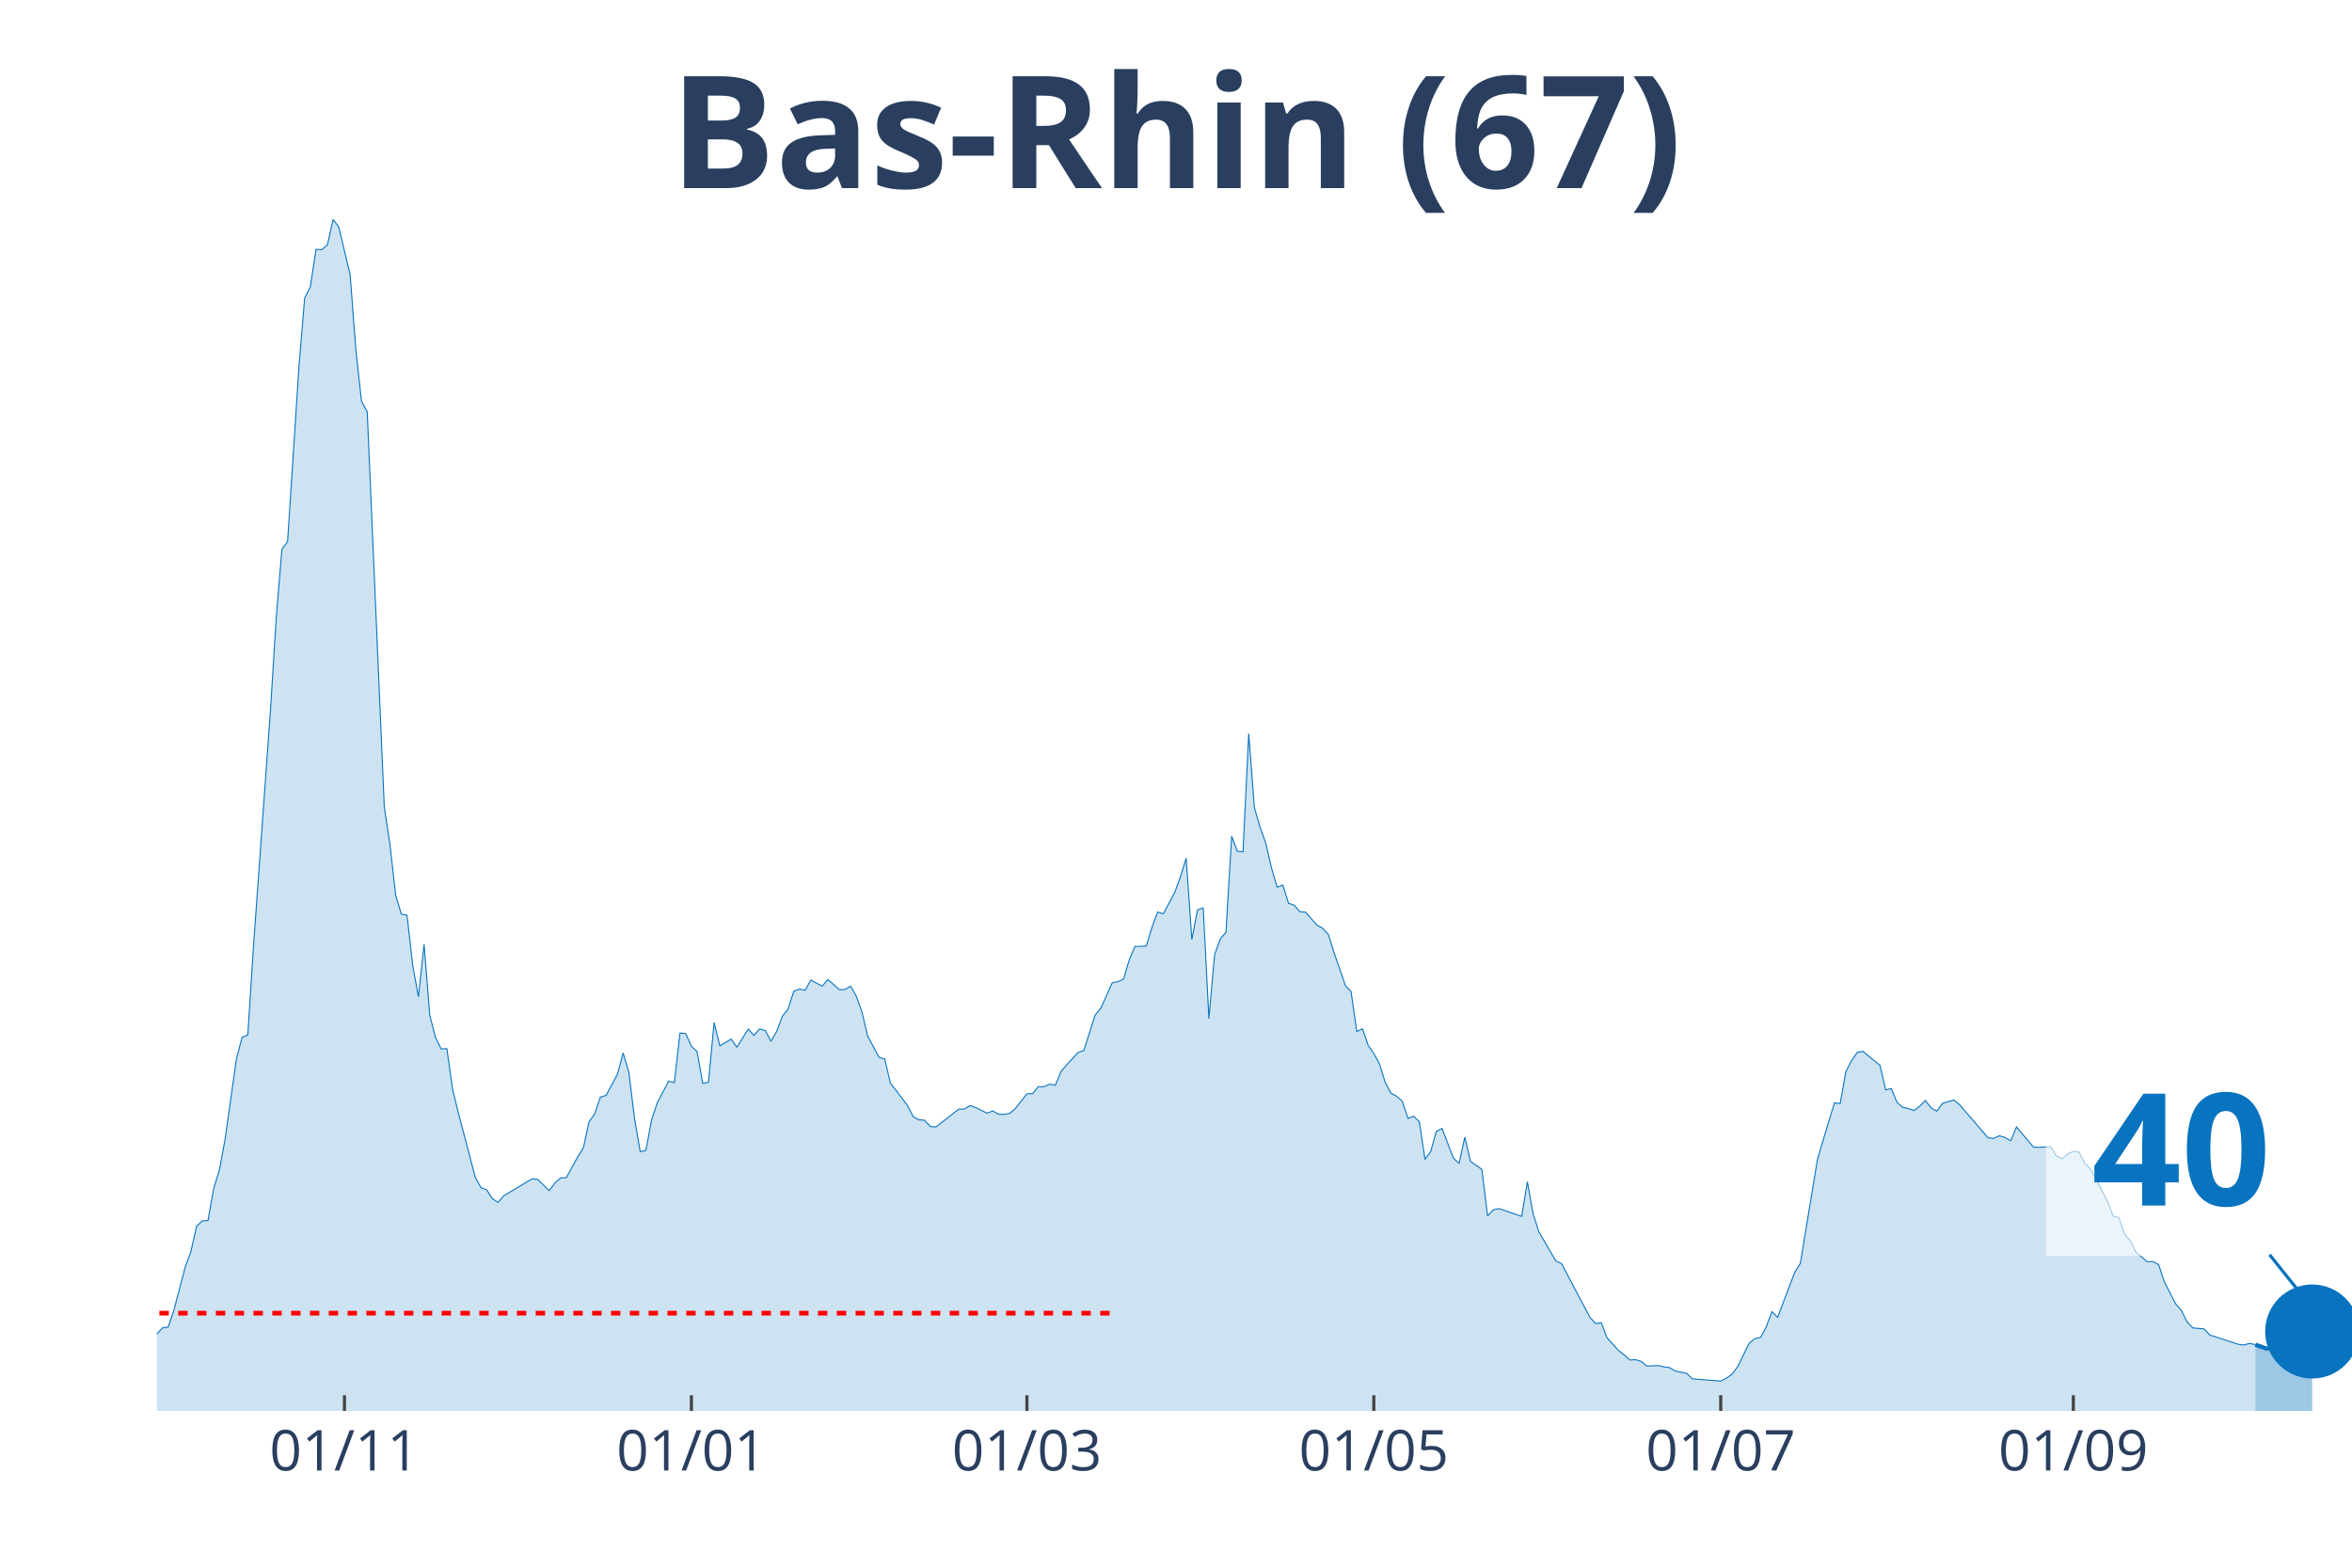
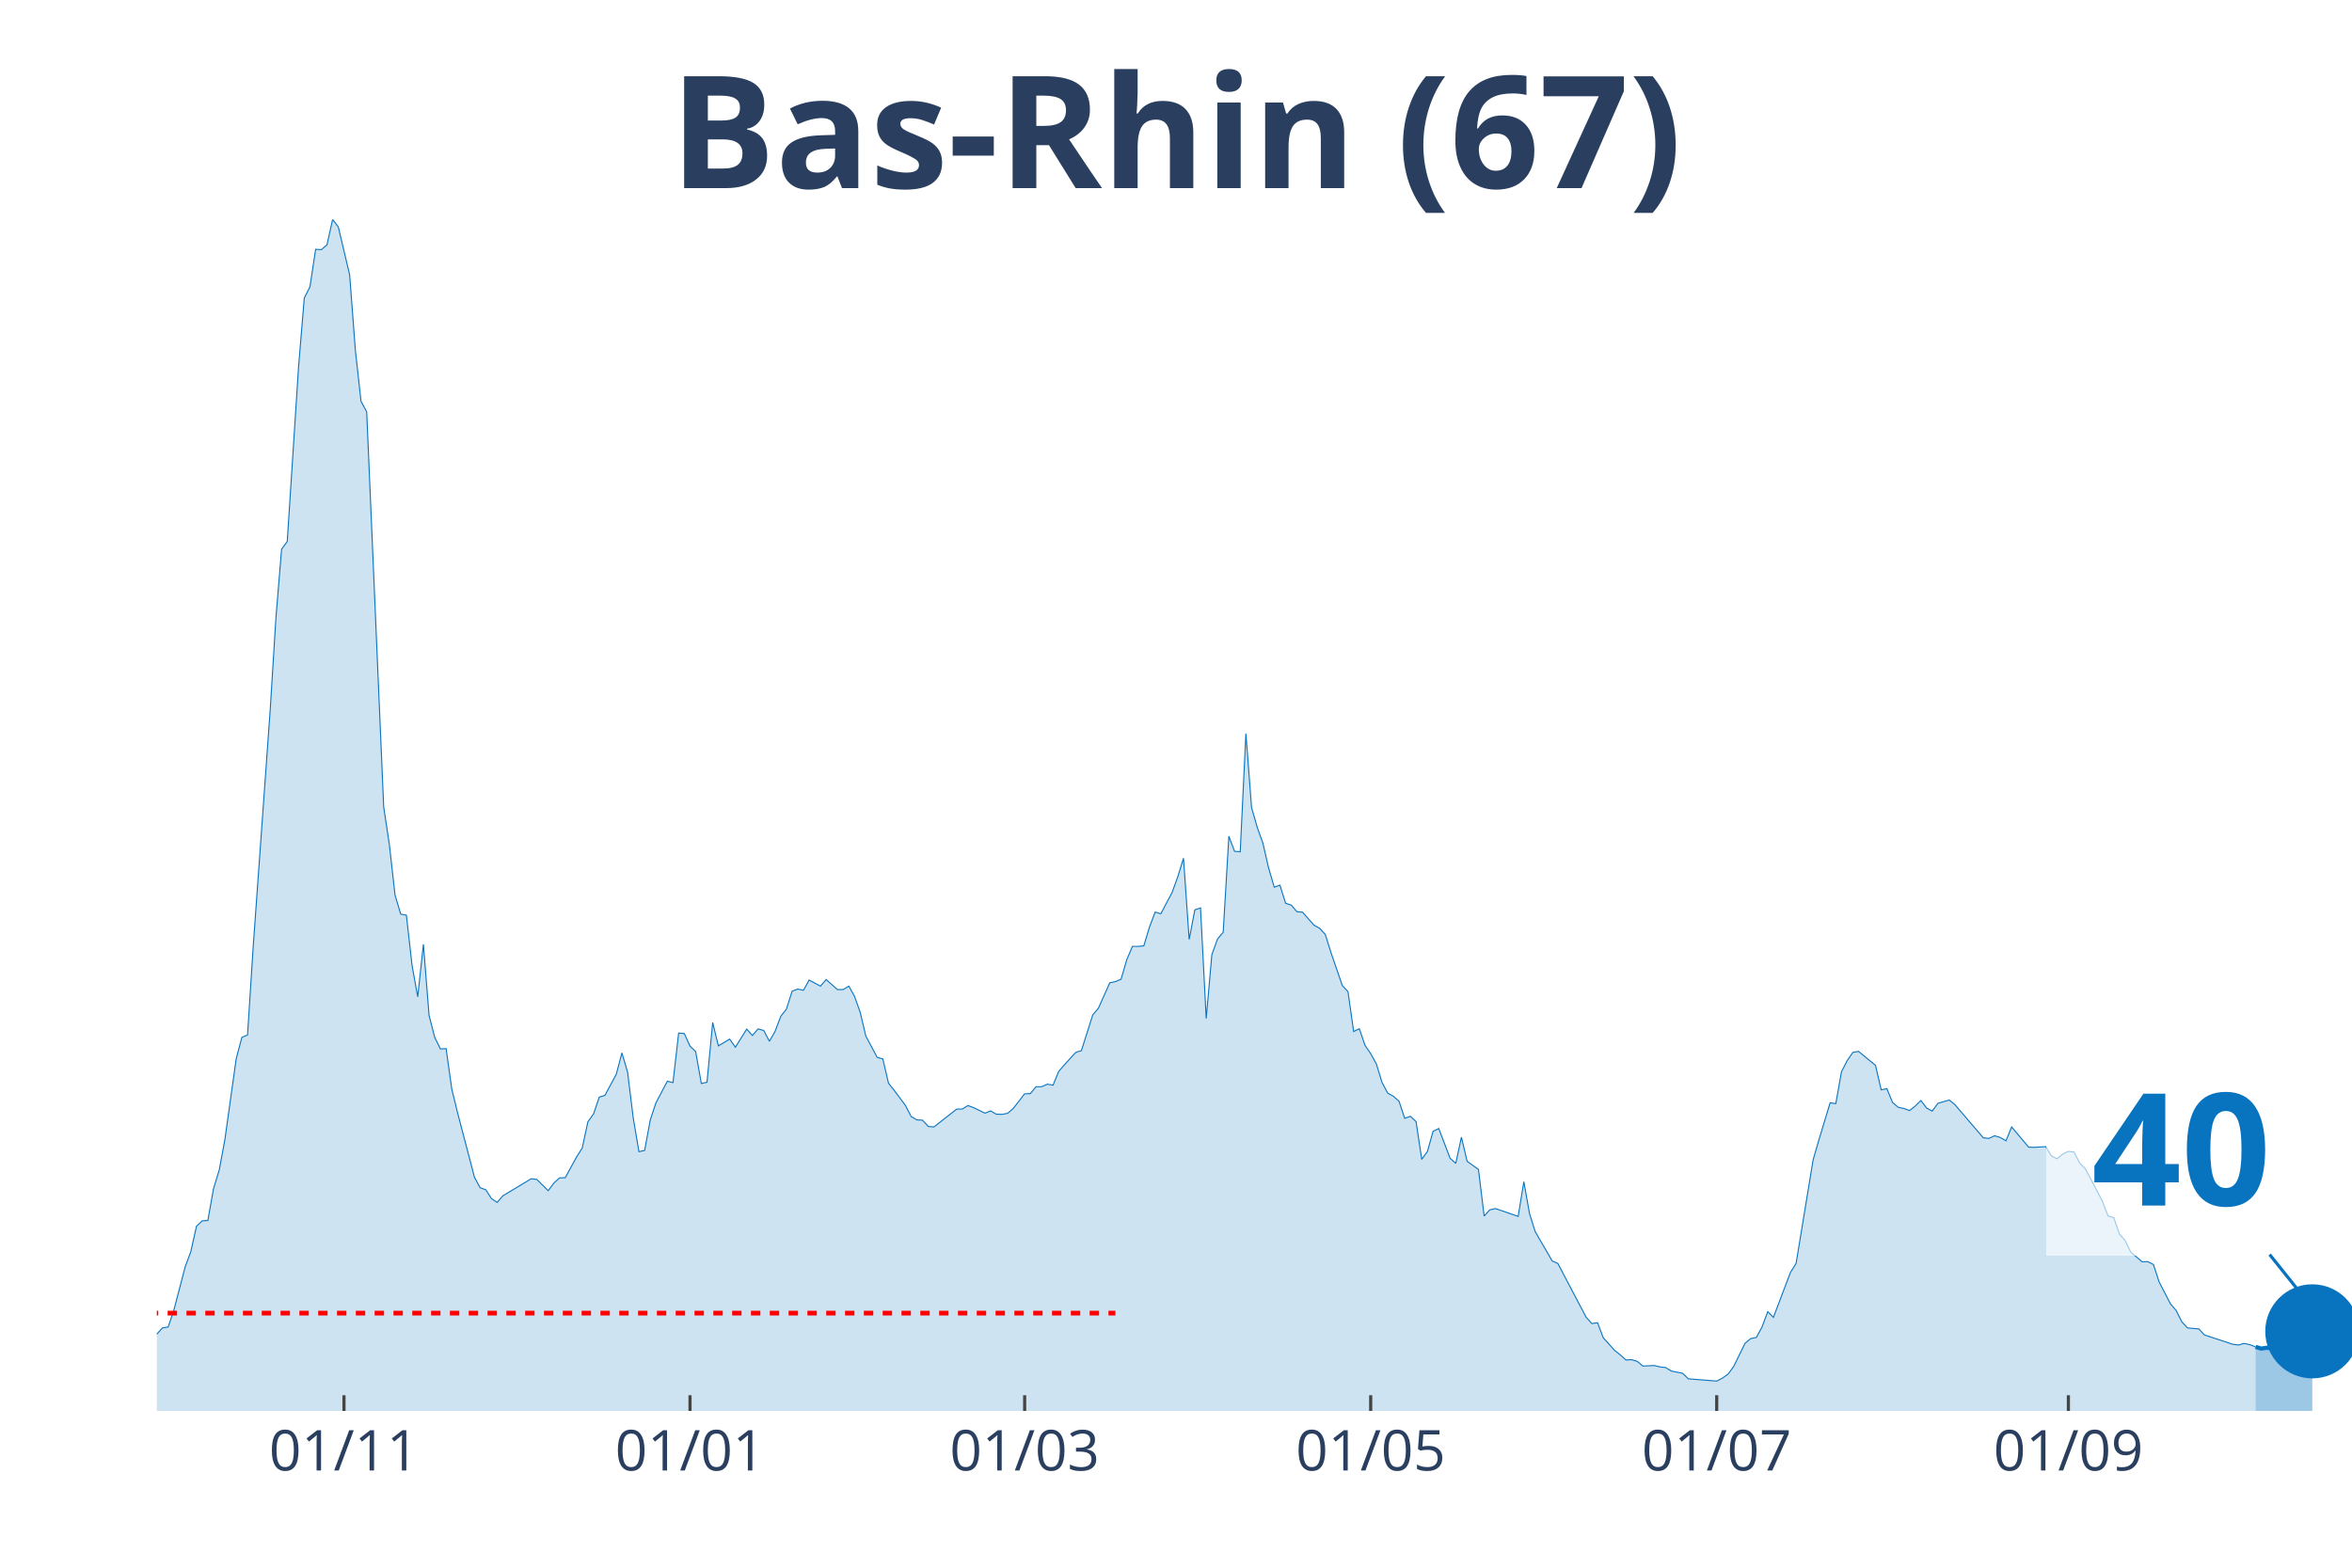
<svg xmlns="http://www.w3.org/2000/svg" class="main-svg" width="1125" height="750" style="" viewBox="0 0 750 500">
  <rect x="0" y="0" width="750" height="500" style="fill: rgb(0, 0, 0); fill-opacity: 0;" />
-   <defs id="defs-dc71f0">
+   <defs id="defs-ec8e25">
    <g class="clips">
-       <clipPath id="clipdc71f0xyplot" class="plotclip">
+       <clipPath id="clipec8e25xyplot" class="plotclip">
        <rect width="700" height="380" />
      </clipPath>
-       <clipPath class="axesclip" id="clipdc71f0x">
+       <clipPath class="axesclip" id="clipec8e25x">
        <rect x="50" y="0" width="700" height="500" />
      </clipPath>
-       <clipPath class="axesclip" id="clipdc71f0y">
+       <clipPath class="axesclip" id="clipec8e25y">
        <rect x="0" y="70" width="750" height="380" />
      </clipPath>
-       <clipPath class="axesclip" id="clipdc71f0xy">
+       <clipPath class="axesclip" id="clipec8e25xy">
        <rect x="50" y="70" width="700" height="380" />
      </clipPath>
    </g>
    <g class="gradients" />
  </defs>
  <g class="bglayer">
    <rect class="bg" x="50" y="70" width="700" height="380" style="fill: rgb(0, 0, 0); fill-opacity: 0; stroke-width: 0;" />
  </g>
  <g class="layer-below">
    <g class="imagelayer" />
    <g class="shapelayer" />
  </g>
  <g class="cartesianlayer">
    <g class="subplot xy">
      <g class="layer-subplot">
        <g class="shapelayer" />
        <g class="imagelayer" />
      </g>
      <g class="gridlayer">
        <g class="x">
-           <path class="xgrid crisp" transform="translate(109.84,0)" d="M0,70v380" style="stroke: rgb(255, 255, 255); stroke-opacity: 1; stroke-width: 1px;" />
-           <path class="xgrid crisp" transform="translate(220.47,0)" d="M0,70v380" style="stroke: rgb(255, 255, 255); stroke-opacity: 1; stroke-width: 1px;" />
-           <path class="xgrid crisp" transform="translate(327.46,0)" d="M0,70v380" style="stroke: rgb(255, 255, 255); stroke-opacity: 1; stroke-width: 1px;" />
-           <path class="xgrid crisp" transform="translate(438.08,0)" d="M0,70v380" style="stroke: rgb(255, 255, 255); stroke-opacity: 1; stroke-width: 1px;" />
-           <path class="xgrid crisp" transform="translate(548.7,0)" d="M0,70v380" style="stroke: rgb(255, 255, 255); stroke-opacity: 1; stroke-width: 1px;" />
-           <path class="xgrid crisp" transform="translate(661.14,0)" d="M0,70v380" style="stroke: rgb(255, 255, 255); stroke-opacity: 1; stroke-width: 1px;" />
+           <path class="xgrid crisp" transform="translate(109.69,0)" d="M0,70v380" style="stroke: rgb(255, 255, 255); stroke-opacity: 1; stroke-width: 1px;" />
+           <path class="xgrid crisp" transform="translate(220.03,0)" d="M0,70v380" style="stroke: rgb(255, 255, 255); stroke-opacity: 1; stroke-width: 1px;" />
+           <path class="xgrid crisp" transform="translate(326.74,0)" d="M0,70v380" style="stroke: rgb(255, 255, 255); stroke-opacity: 1; stroke-width: 1px;" />
+           <path class="xgrid crisp" transform="translate(437.08,0)" d="M0,70v380" style="stroke: rgb(255, 255, 255); stroke-opacity: 1; stroke-width: 1px;" />
+           <path class="xgrid crisp" transform="translate(547.42,0)" d="M0,70v380" style="stroke: rgb(255, 255, 255); stroke-opacity: 1; stroke-width: 1px;" />
+           <path class="xgrid crisp" transform="translate(659.56,0)" d="M0,70v380" style="stroke: rgb(255, 255, 255); stroke-opacity: 1; stroke-width: 1px;" />
        </g>
        <g class="y" />
      </g>
      <g class="zerolinelayer" />
      <path class="xlines-below" />
      <path class="ylines-below" />
      <g class="overlines-below" />
      <g class="xaxislayer-below" />
      <g class="yaxislayer-below" />
      <g class="overaxes-below" />
-       <g class="plot" transform="translate(50, 70)" clip-path="url('#clipdc71f0xyplot')">
+       <g class="plot" transform="translate(50, 70)" clip-path="url('#clipec8e25xyplot')">
        <g class="scatterlayer mlayer">
-           <g class="trace scatter trace90ed77" style="stroke-miterlimit: 2;">
+           <g class="trace scatter trace362752" style="stroke-miterlimit: 2;">
            <g class="fills">
              <g>
-                 <path class="js-fill" d="M669.17,380L-246.63,380L-246.63,372.13L-233.94,375.38L-232.12,375.49L-224.87,374.99L-223.06,376.42L-186.79,378.24L-184.97,378.4L-154.15,378.24L-152.33,378.07L-116.06,376.42L-114.25,376.37L-103.37,374.77L-101.55,374.93L-94.3,375.1L-92.49,374.44L-83.42,369.81L-81.61,368.88L-65.28,355.39L-63.47,355.22L-59.84,355.72L-58.03,353.02L-50.78,353.85L-48.96,354.18L-47.15,354.18L-45.34,357.48L-38.08,352.53L-36.27,349.44L-34.46,348.18L-32.64,343.88L-30.83,341.46L-29.02,341.9L-25.39,339.97L-23.58,343.33L-19.95,344.32L-18.13,346.31L-16.32,345.59L-14.51,346.09L-12.69,347.3L-10.88,346.69L-9.07,347.13L-7.25,351.37L-3.63,355.22L-1.81,355.33L0,355.5L1.81,353.52L3.63,353.24L5.44,347.9L9.07,334.08L10.88,329.18L12.69,321.09L14.51,319.38L16.32,319.27L18.13,309.09L19.95,303.2L21.76,293.45L25.39,267.68L27.2,260.86L29.02,260.09L30.83,231.79L36.27,156.14L38.08,127.18L39.9,105.16L41.71,102.68L45.34,46.8L47.15,25.05L48.96,21.47L50.78,9.52L52.59,9.63L54.4,8.09L56.22,0L58.03,2.37L61.66,17.67L63.47,41.62L65.28,57.97L67.1,61.33L72.54,187.36L74.35,199.36L76.17,215.49L77.98,221.55L79.79,221.88L81.61,237.95L83.42,247.92L85.23,231.18L87.05,253.87L88.86,260.86L90.67,264.55L92.49,264.44L94.3,277.32L96.11,284.75L101.55,305.45L103.37,308.81L105.18,309.47L106.99,312.28L108.81,313.49L110.62,311.4L119.69,305.95L121.5,306.17L125.13,309.75L126.94,307.33L128.76,305.67L130.57,305.62L134.2,299.01L136.01,296.15L137.82,287.78L139.64,285.25L141.45,279.91L143.26,279.36L146.89,272.64L148.7,265.81L150.52,271.98L152.33,286.68L154.15,297.31L155.96,296.92L157.77,287.17L159.59,281.72L163.21,274.84L165.03,275.28L166.84,259.48L168.65,259.65L170.47,263.67L172.28,265.37L174.09,275.56L175.91,275.17L177.72,256.12L179.53,263.56L183.16,261.41L184.97,264L188.6,258.22L190.41,260.25L192.23,258.16L194.04,258.66L195.85,262.12L197.67,258.93L199.48,254.14L201.3,251.83L203.11,246.16L204.92,245.44L206.74,245.83L208.55,242.58L212.18,244.51L213.99,242.41L217.62,245.61L219.43,245.61L221.24,244.51L223.06,247.75L224.87,252.82L226.68,260.47L230.31,267.24L232.12,267.74L233.94,275.5L235.75,277.76L239.38,282.61L241.19,286.13L243.01,287.17L244.82,287.28L246.63,289.27L248.45,289.43L255.7,283.76L257.51,283.71L259.33,282.61L261.14,283.27L264.77,285.03L266.58,284.31L268.39,285.36L270.21,285.41L272.02,285.08L273.83,283.49L277.46,278.86L279.27,278.81L281.09,276.6L282.9,276.6L284.72,275.78L286.53,276.11L288.34,271.7L290.16,269.61L293.78,265.65L295.6,265.1L299.22,253.7L301.04,251.55L304.66,243.46L306.48,243.07L308.29,242.3L310.1,236.08L311.92,231.84L313.73,231.84L315.54,231.68L317.36,225.68L319.17,220.89L320.98,221.44L324.61,214.61L326.42,209.6L328.24,203.71L330.05,229.64L331.87,220.17L333.68,219.57L335.49,254.86L337.31,234.49L339.12,229.48L340.93,227.33L342.75,196.72L344.56,201.51L346.37,201.67L348.19,163.96L350,187.58L351.81,193.85L353.63,198.92L355.44,206.79L357.25,212.96L359.07,212.3L360.88,218.08L362.69,218.68L364.51,220.78L366.32,220.94L369.95,225.07L371.76,226.06L373.58,228.04L375.39,233.82L379.02,244.34L380.83,246.27L382.64,258.99L384.46,258.1L386.27,263.39L388.08,266.03L389.9,269.34L391.71,275.23L393.52,278.64L395.34,279.63L397.15,281.23L398.96,286.68L400.78,286.02L402.59,287.73L404.4,299.78L406.22,297.25L408.03,290.81L409.84,289.93L413.47,299.4L415.28,301.05L417.1,292.68L418.91,300.39L422.54,302.98L424.35,317.84L426.17,315.86L427.98,315.47L435.23,317.95L437.05,306.88L438.86,317.07L440.67,322.8L446.11,332.16L447.93,332.98L456.99,350.16L458.81,352.14L460.62,351.87L462.44,356.66L466.06,360.68L467.88,362.11L469.69,363.76L471.5,363.65L473.32,364.2L475.13,365.69L478.76,365.52L480.57,365.96L482.38,366.18L484.2,367.28L487.82,368L489.64,369.76L498.7,370.48L500.52,369.54L502.33,368.27L504.15,365.8L507.77,358.42L509.59,356.93L511.4,356.55L513.21,353.19L515.03,348.34L516.84,350.16L522.28,335.84L524.09,332.93L529.53,299.89L531.35,293.67L534.97,281.72L536.79,282L538.6,271.81L540.41,268.29L542.23,265.65L544.04,265.32L549.48,269.78L551.3,277.59L553.11,277.21L554.92,281.61L556.74,283.16L558.55,283.54L560.36,284.2L562.18,282.77L563.99,281.01L565.8,283.38L567.62,284.37L569.43,281.89L573.06,280.84L574.87,282.33L583.94,292.9L585.75,293.07L587.56,292.24L589.38,292.79L591.19,293.84L593.01,289.43L598.45,295.87L600.26,295.93L603.89,295.71L605.7,298.63L607.51,299.56L609.33,298.08L611.14,297.2L612.95,297.42L614.77,300.99L616.58,302.76L622.02,313.11L623.83,317.84L625.65,318.34L627.46,323.57L629.27,325.66L631.09,329.35L634.72,332.43L636.53,332.38L638.34,333.31L640.16,338.87L643.78,345.86L645.6,347.96L647.41,351.59L649.22,353.52L652.85,353.85L654.66,355.78L663.73,358.75L665.54,358.97L667.36,358.47L669.17,358.86" style="fill: rgb(8, 115, 191); fill-opacity: 0.2; stroke-width: 0;" />
+                 <path class="js-fill" d="M669.25,380L-245.99,380L-245.99,372.13L-233.33,375.38L-231.52,375.49L-224.29,374.99L-222.48,376.42L-186.3,378.24L-184.5,378.4L-153.75,378.24L-151.94,378.07L-115.76,376.42L-113.95,376.37L-103.1,374.77L-101.29,374.93L-94.06,375.1L-92.25,374.44L-83.2,369.81L-81.4,368.88L-65.12,355.39L-63.31,355.22L-59.69,355.72L-57.88,353.02L-50.65,353.85L-48.84,354.18L-47.03,354.18L-45.22,357.48L-37.98,352.53L-36.18,349.44L-34.37,348.18L-32.56,343.88L-30.75,341.46L-28.94,341.9L-25.32,339.97L-23.51,343.33L-21.71,344.38L-19.9,344.32L-18.09,346.31L-16.28,345.59L-12.66,347.3L-10.85,346.69L-9.04,347.13L-7.24,351.37L-3.62,355.22L-1.81,355.33L0,355.5L1.81,353.52L3.62,353.24L5.43,347.9L9.04,334.08L10.85,329.18L12.66,321.09L14.47,319.38L16.28,319.27L18.09,309.09L19.9,303.2L21.71,293.45L25.32,267.68L27.13,260.86L28.94,260.09L30.75,231.79L36.18,156.14L37.98,127.18L39.79,105.16L41.6,102.68L45.22,46.8L47.03,25.05L48.84,21.47L50.65,9.52L52.45,9.63L54.26,8.09L56.07,0L57.88,2.37L61.5,17.67L63.31,41.62L65.12,57.97L66.93,61.33L72.35,187.36L74.16,199.36L75.97,215.49L77.78,221.55L79.59,221.88L81.4,237.95L83.2,247.92L85.01,231.18L86.82,253.87L88.63,260.86L90.44,264.55L92.25,264.44L94.06,277.32L95.87,284.75L101.29,305.45L103.1,308.81L104.91,309.47L106.72,312.28L108.53,313.49L110.34,311.4L119.38,305.95L121.19,306.17L124.81,309.75L126.61,307.33L128.42,305.67L130.23,305.62L133.85,299.01L135.66,296.15L137.47,287.78L139.28,285.25L141.09,279.91L142.89,279.36L146.51,272.64L148.32,265.81L150.13,271.98L151.94,286.68L153.75,297.31L155.56,296.92L157.36,287.17L159.17,281.72L162.79,274.84L164.6,275.28L166.41,259.48L168.22,259.65L170.03,263.67L171.83,265.37L173.64,275.56L175.45,275.17L177.26,256.12L179.07,263.56L182.69,261.41L184.5,264L188.11,258.22L189.92,260.25L191.73,258.16L193.54,258.66L195.35,262.12L197.16,258.93L198.97,254.14L200.78,251.83L202.58,246.16L204.39,245.44L206.2,245.83L208.01,242.58L211.63,244.51L213.44,242.41L217.05,245.61L218.86,245.61L220.67,244.51L222.48,247.75L224.29,252.82L226.1,260.47L229.72,267.24L231.52,267.74L233.33,275.5L235.14,277.76L238.76,282.61L240.57,286.13L242.38,287.17L244.19,287.28L245.99,289.27L247.8,289.43L255.04,283.76L256.85,283.71L258.66,282.61L260.47,283.27L264.08,285.03L265.89,284.31L267.7,285.36L269.51,285.41L271.32,285.08L273.13,283.49L276.74,278.86L278.55,278.81L280.36,276.6L282.17,276.6L283.98,275.78L285.79,276.11L287.6,271.7L289.41,269.61L293.02,265.65L294.83,265.1L298.45,253.7L300.26,251.55L303.88,243.46L305.68,243.07L307.49,242.3L309.3,236.08L311.11,231.84L312.92,231.84L314.73,231.68L316.54,225.68L318.35,220.89L320.16,221.44L323.77,214.61L325.58,209.6L327.39,203.71L329.2,229.64L331.01,220.17L332.82,219.57L334.63,254.86L336.43,234.49L338.24,229.48L340.05,227.33L341.86,196.72L343.67,201.51L345.48,201.67L347.29,163.96L349.1,187.58L350.9,193.85L352.71,198.92L354.52,206.79L356.33,212.96L358.14,212.3L359.95,218.08L361.76,218.68L363.57,220.78L365.37,220.94L368.99,225.07L370.8,226.06L372.61,228.04L374.42,233.82L378.04,244.34L379.84,246.27L381.65,258.99L383.46,258.1L385.27,263.39L387.08,266.03L388.89,269.34L390.7,275.23L392.51,278.64L394.32,279.63L396.12,281.23L397.93,286.68L399.74,286.02L401.55,287.73L403.36,299.78L405.17,297.25L406.98,290.81L408.79,289.93L412.4,299.4L414.21,301.05L416.02,292.68L417.83,300.39L421.45,302.98L423.26,317.84L425.06,315.86L426.87,315.47L434.11,317.95L435.92,306.88L437.73,317.07L439.53,322.8L444.96,332.16L446.77,332.98L455.81,350.16L457.62,352.14L459.43,351.87L461.24,356.66L464.86,360.68L466.67,362.11L468.48,363.76L470.28,363.65L472.09,364.2L473.9,365.69L477.52,365.52L479.33,365.96L481.14,366.18L482.95,367.28L486.56,368L488.37,369.76L497.42,370.48L499.22,369.54L501.03,368.27L502.84,365.8L506.46,358.42L508.27,356.93L510.08,356.55L511.89,353.19L513.7,348.34L515.5,350.16L520.93,335.84L522.74,332.93L528.17,299.89L529.97,293.67L533.59,281.72L535.4,282L537.21,271.81L539.02,268.29L540.83,265.65L542.64,265.32L548.06,269.78L549.87,277.59L551.68,277.21L553.49,281.61L555.3,283.16L557.11,283.54L558.91,284.2L560.72,282.77L562.53,281.01L564.34,283.38L566.15,284.37L567.96,281.89L571.58,280.84L573.39,282.33L582.43,292.9L584.24,293.07L586.05,292.24L587.86,292.79L589.66,293.84L591.47,289.43L596.9,295.87L598.71,295.93L602.33,295.71L604.13,298.63L605.94,299.56L607.75,298.08L609.56,297.2L611.37,297.42L613.18,300.99L614.99,302.76L620.41,313.11L622.22,317.84L624.03,318.34L625.84,323.57L627.65,325.66L629.46,329.35L633.07,332.43L634.88,332.38L636.69,333.31L638.5,338.87L642.12,345.86L643.93,347.96L645.74,351.59L647.55,353.52L651.16,353.85L652.97,355.78L662.02,358.75L663.82,358.97L665.63,358.47L667.44,358.86L669.25,359.57" style="fill: rgb(8, 115, 191); fill-opacity: 0.2; stroke-width: 0;" />
              </g>
            </g>
            <g class="errorbars" />
            <g class="lines">
-               <path class="js-line" d="M-246.63,372.13L-233.94,375.38L-232.12,375.49L-224.87,374.99L-223.06,376.42L-186.79,378.24L-184.97,378.4L-154.15,378.24L-152.33,378.07L-116.06,376.42L-114.25,376.37L-103.37,374.77L-101.55,374.93L-94.3,375.1L-92.49,374.44L-83.42,369.81L-81.61,368.88L-65.28,355.39L-63.47,355.22L-59.84,355.72L-58.03,353.02L-50.78,353.85L-48.96,354.18L-47.15,354.18L-45.34,357.48L-38.08,352.53L-36.27,349.44L-34.46,348.18L-32.64,343.88L-30.83,341.46L-29.02,341.9L-25.39,339.97L-23.58,343.33L-19.95,344.32L-18.13,346.31L-16.32,345.59L-14.51,346.09L-12.69,347.3L-10.88,346.69L-9.07,347.13L-7.25,351.37L-3.63,355.22L-1.81,355.33L0,355.5L1.81,353.52L3.63,353.24L5.44,347.9L9.07,334.08L10.88,329.18L12.69,321.09L14.51,319.38L16.32,319.27L18.13,309.09L19.95,303.2L21.76,293.45L25.39,267.68L27.2,260.86L29.02,260.09L30.83,231.79L36.27,156.14L38.08,127.18L39.9,105.16L41.71,102.68L45.34,46.8L47.15,25.05L48.96,21.47L50.78,9.52L52.59,9.63L54.4,8.09L56.22,0L58.03,2.37L61.66,17.67L63.47,41.62L65.28,57.97L67.1,61.33L72.54,187.36L74.35,199.36L76.17,215.49L77.98,221.55L79.79,221.88L81.61,237.95L83.42,247.92L85.23,231.18L87.05,253.87L88.86,260.86L90.67,264.55L92.49,264.44L94.3,277.32L96.11,284.75L101.55,305.45L103.37,308.81L105.18,309.47L106.99,312.28L108.81,313.49L110.62,311.4L119.69,305.95L121.5,306.17L125.13,309.75L126.94,307.33L128.76,305.67L130.57,305.62L134.2,299.01L136.01,296.15L137.82,287.78L139.64,285.25L141.45,279.91L143.26,279.36L146.89,272.64L148.7,265.81L150.52,271.98L152.33,286.68L154.15,297.31L155.96,296.92L157.77,287.17L159.59,281.72L163.21,274.84L165.03,275.28L166.84,259.48L168.65,259.65L170.47,263.67L172.28,265.37L174.09,275.56L175.91,275.17L177.72,256.12L179.53,263.56L183.16,261.41L184.97,264L188.6,258.22L190.41,260.25L192.23,258.16L194.04,258.66L195.85,262.12L197.67,258.93L199.48,254.14L201.3,251.83L203.11,246.16L204.92,245.44L206.74,245.83L208.55,242.58L212.18,244.51L213.99,242.41L217.62,245.61L219.43,245.61L221.24,244.51L223.06,247.75L224.87,252.82L226.68,260.47L230.31,267.24L232.12,267.74L233.94,275.5L235.75,277.76L239.38,282.61L241.19,286.13L243.01,287.17L244.82,287.28L246.63,289.27L248.45,289.43L255.7,283.76L257.51,283.71L259.33,282.61L261.14,283.27L264.77,285.03L266.58,284.31L268.39,285.36L270.21,285.41L272.02,285.08L273.83,283.49L277.46,278.86L279.27,278.81L281.09,276.6L282.9,276.6L284.72,275.78L286.53,276.11L288.34,271.7L290.16,269.61L293.78,265.65L295.6,265.1L299.22,253.7L301.04,251.55L304.66,243.46L306.48,243.07L308.29,242.3L310.1,236.08L311.92,231.84L313.73,231.84L315.54,231.68L317.36,225.68L319.17,220.89L320.98,221.44L324.61,214.61L326.42,209.6L328.24,203.71L330.05,229.64L331.87,220.17L333.68,219.57L335.49,254.86L337.31,234.49L339.12,229.48L340.93,227.33L342.75,196.72L344.56,201.51L346.37,201.67L348.19,163.96L350,187.58L351.81,193.85L353.63,198.92L355.44,206.79L357.25,212.96L359.07,212.3L360.88,218.08L362.69,218.68L364.51,220.78L366.32,220.94L369.95,225.07L371.76,226.06L373.58,228.04L375.39,233.82L379.02,244.34L380.83,246.27L382.64,258.99L384.46,258.1L386.27,263.39L388.08,266.03L389.9,269.34L391.71,275.23L393.52,278.64L395.34,279.63L397.15,281.23L398.96,286.68L400.78,286.02L402.59,287.73L404.4,299.78L406.22,297.25L408.03,290.81L409.84,289.93L413.47,299.4L415.28,301.05L417.1,292.68L418.91,300.39L422.54,302.98L424.35,317.84L426.17,315.86L427.98,315.47L435.23,317.95L437.05,306.88L438.86,317.07L440.67,322.8L446.11,332.16L447.93,332.98L456.99,350.16L458.81,352.14L460.62,351.87L462.44,356.66L466.06,360.68L467.88,362.11L469.69,363.76L471.5,363.65L473.32,364.2L475.13,365.69L478.76,365.52L480.57,365.96L482.38,366.18L484.2,367.28L487.82,368L489.64,369.76L498.7,370.48L500.52,369.54L502.33,368.27L504.15,365.8L507.77,358.42L509.59,356.93L511.4,356.55L513.21,353.19L515.03,348.34L516.84,350.16L522.28,335.84L524.09,332.93L529.53,299.89L531.35,293.67L534.97,281.72L536.79,282L538.6,271.81L540.41,268.29L542.23,265.65L544.04,265.32L549.48,269.78L551.3,277.59L553.11,277.21L554.92,281.61L556.74,283.16L558.55,283.54L560.36,284.2L562.18,282.77L563.99,281.01L565.8,283.38L567.62,284.37L569.43,281.89L573.06,280.84L574.87,282.33L583.94,292.9L585.75,293.07L587.56,292.24L589.38,292.79L591.19,293.84L593.01,289.43L598.45,295.87L600.26,295.93L603.89,295.71L605.7,298.63L607.51,299.56L609.33,298.08L611.14,297.2L612.95,297.42L614.77,300.99L616.58,302.76L622.02,313.11L623.83,317.84L625.65,318.34L627.46,323.57L629.27,325.66L631.09,329.35L634.72,332.43L636.53,332.38L638.34,333.31L640.16,338.87L643.78,345.86L645.6,347.96L647.41,351.59L649.22,353.52L652.85,353.85L654.66,355.78L663.73,358.75L665.54,358.97L667.36,358.47L669.17,358.86" style="vector-effect: non-scaling-stroke; fill: none; stroke: rgb(8, 115, 191); stroke-opacity: 1; stroke-width: 0.5px; opacity: 1;" />
+               <path class="js-line" d="M-245.99,372.13L-233.33,375.38L-231.52,375.49L-224.29,374.99L-222.48,376.42L-186.3,378.24L-184.5,378.4L-153.75,378.24L-151.94,378.07L-115.76,376.42L-113.95,376.37L-103.1,374.77L-101.29,374.93L-94.06,375.1L-92.25,374.44L-83.2,369.81L-81.4,368.88L-65.12,355.39L-63.31,355.22L-59.69,355.72L-57.88,353.02L-50.65,353.85L-48.84,354.18L-47.03,354.18L-45.22,357.48L-37.98,352.53L-36.18,349.44L-34.37,348.18L-32.56,343.88L-30.75,341.46L-28.94,341.9L-25.32,339.97L-23.51,343.33L-21.71,344.38L-19.9,344.32L-18.09,346.31L-16.28,345.59L-12.66,347.3L-10.85,346.69L-9.04,347.13L-7.24,351.37L-3.62,355.22L-1.81,355.33L0,355.5L1.81,353.52L3.62,353.24L5.43,347.9L9.04,334.08L10.85,329.18L12.66,321.09L14.47,319.38L16.28,319.27L18.09,309.09L19.9,303.2L21.71,293.45L25.32,267.68L27.13,260.86L28.94,260.09L30.75,231.79L36.18,156.14L37.98,127.18L39.79,105.16L41.6,102.68L45.22,46.8L47.03,25.05L48.84,21.47L50.65,9.52L52.45,9.63L54.26,8.09L56.07,0L57.88,2.37L61.5,17.67L63.31,41.62L65.12,57.97L66.93,61.33L72.35,187.36L74.16,199.36L75.97,215.49L77.78,221.55L79.59,221.88L81.4,237.95L83.2,247.92L85.01,231.18L86.82,253.87L88.63,260.86L90.44,264.55L92.25,264.44L94.06,277.32L95.87,284.75L101.29,305.45L103.1,308.81L104.91,309.47L106.72,312.28L108.53,313.49L110.34,311.4L119.38,305.95L121.19,306.17L124.81,309.75L126.61,307.33L128.42,305.67L130.23,305.62L133.85,299.01L135.66,296.15L137.47,287.78L139.28,285.25L141.09,279.91L142.89,279.36L146.51,272.64L148.32,265.81L150.13,271.98L151.94,286.68L153.75,297.31L155.56,296.92L157.36,287.17L159.17,281.72L162.79,274.84L164.6,275.28L166.41,259.48L168.22,259.65L170.03,263.67L171.83,265.37L173.64,275.56L175.45,275.17L177.26,256.12L179.07,263.56L182.69,261.41L184.5,264L188.11,258.22L189.92,260.25L191.73,258.16L193.54,258.66L195.35,262.12L197.16,258.93L198.97,254.14L200.78,251.83L202.58,246.16L204.39,245.44L206.2,245.83L208.01,242.58L211.63,244.51L213.44,242.41L217.05,245.61L218.86,245.61L220.67,244.51L222.48,247.75L224.29,252.82L226.1,260.47L229.72,267.24L231.52,267.74L233.33,275.5L235.14,277.76L238.76,282.61L240.57,286.13L242.38,287.17L244.19,287.28L245.99,289.27L247.8,289.43L255.04,283.76L256.85,283.71L258.66,282.61L260.47,283.27L264.08,285.03L265.89,284.31L267.7,285.36L269.51,285.41L271.32,285.08L273.13,283.49L276.74,278.86L278.55,278.81L280.36,276.6L282.17,276.6L283.98,275.78L285.79,276.11L287.6,271.7L289.41,269.61L293.02,265.65L294.83,265.1L298.45,253.7L300.26,251.55L303.88,243.46L305.68,243.07L307.49,242.3L309.3,236.08L311.11,231.84L312.92,231.84L314.73,231.68L316.54,225.68L318.35,220.89L320.16,221.44L323.77,214.61L325.58,209.6L327.39,203.71L329.2,229.64L331.01,220.17L332.82,219.57L334.63,254.86L336.43,234.49L338.24,229.48L340.05,227.33L341.86,196.72L343.67,201.51L345.48,201.67L347.29,163.96L349.1,187.58L350.9,193.85L352.71,198.92L354.52,206.79L356.33,212.96L358.14,212.3L359.95,218.08L361.76,218.68L363.57,220.78L365.37,220.94L368.99,225.07L370.8,226.06L372.61,228.04L374.42,233.82L378.04,244.34L379.84,246.27L381.65,258.99L383.46,258.1L385.27,263.39L387.08,266.03L388.89,269.34L390.7,275.23L392.51,278.64L394.32,279.63L396.12,281.23L397.93,286.68L399.74,286.02L401.55,287.73L403.36,299.78L405.17,297.25L406.98,290.81L408.79,289.93L412.4,299.4L414.21,301.05L416.02,292.68L417.83,300.39L421.45,302.98L423.26,317.84L425.06,315.86L426.87,315.47L434.11,317.95L435.92,306.88L437.73,317.07L439.53,322.8L444.96,332.16L446.77,332.98L455.81,350.16L457.62,352.14L459.43,351.87L461.24,356.66L464.86,360.68L466.67,362.11L468.48,363.76L470.28,363.65L472.09,364.2L473.9,365.69L477.52,365.52L479.33,365.96L481.14,366.18L482.95,367.28L486.56,368L488.37,369.76L497.42,370.48L499.22,369.54L501.03,368.27L502.84,365.8L506.46,358.42L508.27,356.93L510.08,356.55L511.89,353.19L513.7,348.34L515.5,350.16L520.93,335.84L522.74,332.93L528.17,299.89L529.97,293.67L533.59,281.72L535.4,282L537.21,271.81L539.02,268.29L540.83,265.65L542.64,265.32L548.06,269.78L549.87,277.59L551.68,277.21L553.49,281.61L555.3,283.16L557.11,283.54L558.91,284.2L560.72,282.77L562.53,281.01L564.34,283.38L566.15,284.37L567.96,281.89L571.58,280.84L573.39,282.33L582.43,292.9L584.24,293.07L586.05,292.24L587.86,292.79L589.66,293.84L591.47,289.43L596.9,295.87L598.71,295.93L602.33,295.71L604.13,298.63L605.94,299.56L607.75,298.08L609.56,297.2L611.37,297.42L613.18,300.99L614.99,302.76L620.41,313.11L622.22,317.84L624.03,318.34L625.84,323.57L627.65,325.66L629.46,329.35L633.07,332.43L634.88,332.38L636.69,333.31L638.5,338.87L642.12,345.86L643.93,347.96L645.74,351.59L647.55,353.52L651.16,353.85L652.97,355.78L662.02,358.75L663.82,358.97L665.63,358.47L667.44,358.86L669.25,359.57" style="vector-effect: non-scaling-stroke; fill: none; stroke: rgb(8, 115, 191); stroke-opacity: 1; stroke-width: 0.5px; opacity: 1;" />
            </g>
            <g class="points" />
            <g class="text" />
          </g>
-           <g class="trace scatter trace016973" style="stroke-miterlimit: 2;">
+           <g class="trace scatter traceb6d260" style="stroke-miterlimit: 2;">
            <g class="fills">
              <g>
-                 <path class="js-fill" d="M687.31,380L669.17,380L669.17,358.86L672.8,360.12L674.61,359.85L676.42,360.12L678.24,359.3L681.87,357.87L683.68,355.94L687.31,354.67" style="fill: rgb(8, 115, 191); fill-opacity: 0.4; stroke-width: 0;" />
+                 <path class="js-fill" d="M687.34,380L669.25,380L669.25,359.57L671.06,360.12L672.87,359.85L674.68,360.12L676.49,359.3L680.1,357.87L681.91,355.94L685.53,354.67L687.34,354.62" style="fill: rgb(8, 115, 191); fill-opacity: 0.4; stroke-width: 0;" />
              </g>
            </g>
            <g class="errorbars" />
            <g class="lines">
-               <path class="js-line" d="M669.17,358.86L672.8,360.12L674.61,359.85L676.42,360.12L678.24,359.3L681.87,357.87L683.68,355.94L687.31,354.67" style="vector-effect: non-scaling-stroke; fill: none; stroke: rgb(8, 115, 191); stroke-opacity: 1; stroke-width: 2px; opacity: 1;" />
+               <path class="js-line" d="M669.25,359.57L671.06,360.12L672.87,359.85L674.68,360.12L676.49,359.3L680.1,357.87L681.91,355.94L685.53,354.67L687.34,354.62" style="vector-effect: non-scaling-stroke; fill: none; stroke: rgb(8, 115, 191); stroke-opacity: 1; stroke-width: 2px; opacity: 1;" />
            </g>
            <g class="points" />
            <g class="text" />
          </g>
-           <g class="trace scatter trace5c47a5" style="stroke-miterlimit: 2; opacity: 1;">
+           <g class="trace scatter tracee06b44" style="stroke-miterlimit: 2; opacity: 1;">
            <g class="fills" />
            <g class="errorbars" />
            <g class="lines" />
            <g class="points">
-               <path class="point" transform="translate(687.31,354.67)" d="M15,0A15,15 0 1,1 0,-15A15,15 0 0,1 15,0Z" style="opacity: 1; stroke-width: 0px; fill: rgb(8, 115, 191); fill-opacity: 1;" />
+               <path class="point" transform="translate(687.34,354.62)" d="M15,0A15,15 0 1,1 0,-15A15,15 0 0,1 15,0Z" style="opacity: 1; stroke-width: 0px; fill: rgb(8, 115, 191); fill-opacity: 1;" />
            </g>
            <g class="text" />
          </g>
        </g>
      </g>
      <g class="overplot" />
      <path class="xlines-above crisp" style="fill: none; stroke-width: 1px; stroke: rgb(0, 0, 0); stroke-opacity: 0;" d="" />
      <path class="ylines-above crisp" style="fill: none;" d="M0,0" />
      <g class="overlines-above" />
      <g class="xaxislayer-above">
-         <path class="xtick ticks crisp" d="M0,450v-5" transform="translate(109.84,0)" style="stroke: rgb(68, 68, 68); stroke-opacity: 1; stroke-width: 1px;" />
-         <path class="xtick ticks crisp" d="M0,450v-5" transform="translate(220.47,0)" style="stroke: rgb(68, 68, 68); stroke-opacity: 1; stroke-width: 1px;" />
-         <path class="xtick ticks crisp" d="M0,450v-5" transform="translate(327.46,0)" style="stroke: rgb(68, 68, 68); stroke-opacity: 1; stroke-width: 1px;" />
-         <path class="xtick ticks crisp" d="M0,450v-5" transform="translate(438.08,0)" style="stroke: rgb(68, 68, 68); stroke-opacity: 1; stroke-width: 1px;" />
-         <path class="xtick ticks crisp" d="M0,450v-5" transform="translate(548.7,0)" style="stroke: rgb(68, 68, 68); stroke-opacity: 1; stroke-width: 1px;" />
-         <path class="xtick ticks crisp" d="M0,450v-5" transform="translate(661.14,0)" style="stroke: rgb(68, 68, 68); stroke-opacity: 1; stroke-width: 1px;" />
+         <path class="xtick ticks crisp" d="M0,450v-5" transform="translate(109.69,0)" style="stroke: rgb(68, 68, 68); stroke-opacity: 1; stroke-width: 1px;" />
+         <path class="xtick ticks crisp" d="M0,450v-5" transform="translate(220.03,0)" style="stroke: rgb(68, 68, 68); stroke-opacity: 1; stroke-width: 1px;" />
+         <path class="xtick ticks crisp" d="M0,450v-5" transform="translate(326.74,0)" style="stroke: rgb(68, 68, 68); stroke-opacity: 1; stroke-width: 1px;" />
+         <path class="xtick ticks crisp" d="M0,450v-5" transform="translate(437.08,0)" style="stroke: rgb(68, 68, 68); stroke-opacity: 1; stroke-width: 1px;" />
+         <path class="xtick ticks crisp" d="M0,450v-5" transform="translate(547.42,0)" style="stroke: rgb(68, 68, 68); stroke-opacity: 1; stroke-width: 1px;" />
+         <path class="xtick ticks crisp" d="M0,450v-5" transform="translate(659.56,0)" style="stroke: rgb(68, 68, 68); stroke-opacity: 1; stroke-width: 1px;" />
        <g class="xtick">
-           <text text-anchor="middle" x="0" y="469" transform="translate(109.84,0)" style="font-family: 'Open Sans', verdana, arial, sans-serif; font-size: 18px; fill: rgb(42, 63, 95); fill-opacity: 1; white-space: pre;">01/11</text>
+           <text text-anchor="middle" x="0" y="469" transform="translate(109.69,0)" style="font-family: 'Open Sans', verdana, arial, sans-serif; font-size: 18px; fill: rgb(42, 63, 95); fill-opacity: 1; white-space: pre;">01/11</text>
        </g>
        <g class="xtick">
-           <text text-anchor="middle" x="0" y="469" transform="translate(220.47,0)" style="font-family: 'Open Sans', verdana, arial, sans-serif; font-size: 18px; fill: rgb(42, 63, 95); fill-opacity: 1; white-space: pre;">01/01</text>
+           <text text-anchor="middle" x="0" y="469" transform="translate(220.03,0)" style="font-family: 'Open Sans', verdana, arial, sans-serif; font-size: 18px; fill: rgb(42, 63, 95); fill-opacity: 1; white-space: pre;">01/01</text>
        </g>
        <g class="xtick">
-           <text text-anchor="middle" x="0" y="469" transform="translate(327.46,0)" style="font-family: 'Open Sans', verdana, arial, sans-serif; font-size: 18px; fill: rgb(42, 63, 95); fill-opacity: 1; white-space: pre;">01/03</text>
+           <text text-anchor="middle" x="0" y="469" transform="translate(326.74,0)" style="font-family: 'Open Sans', verdana, arial, sans-serif; font-size: 18px; fill: rgb(42, 63, 95); fill-opacity: 1; white-space: pre;">01/03</text>
        </g>
        <g class="xtick">
-           <text text-anchor="middle" x="0" y="469" transform="translate(438.08,0)" style="font-family: 'Open Sans', verdana, arial, sans-serif; font-size: 18px; fill: rgb(42, 63, 95); fill-opacity: 1; white-space: pre;">01/05</text>
+           <text text-anchor="middle" x="0" y="469" transform="translate(437.08,0)" style="font-family: 'Open Sans', verdana, arial, sans-serif; font-size: 18px; fill: rgb(42, 63, 95); fill-opacity: 1; white-space: pre;">01/05</text>
        </g>
        <g class="xtick">
-           <text text-anchor="middle" x="0" y="469" transform="translate(548.7,0)" style="font-family: 'Open Sans', verdana, arial, sans-serif; font-size: 18px; fill: rgb(42, 63, 95); fill-opacity: 1; white-space: pre;">01/07</text>
+           <text text-anchor="middle" x="0" y="469" transform="translate(547.42,0)" style="font-family: 'Open Sans', verdana, arial, sans-serif; font-size: 18px; fill: rgb(42, 63, 95); fill-opacity: 1; white-space: pre;">01/07</text>
        </g>
        <g class="xtick">
-           <text text-anchor="middle" x="0" y="469" transform="translate(661.14,0)" style="font-family: 'Open Sans', verdana, arial, sans-serif; font-size: 18px; fill: rgb(42, 63, 95); fill-opacity: 1; white-space: pre;">01/09</text>
+           <text text-anchor="middle" x="0" y="469" transform="translate(659.56,0)" style="font-family: 'Open Sans', verdana, arial, sans-serif; font-size: 18px; fill: rgb(42, 63, 95); fill-opacity: 1; white-space: pre;">01/09</text>
        </g>
      </g>
      <g class="yaxislayer-above" />
      <g class="overaxes-above" />
    </g>
  </g>
  <g class="polarlayer" />
  <g class="ternarylayer" />
  <g class="geolayer" />
  <g class="funnelarealayer" />
  <g class="pielayer" />
  <g class="treemaplayer" />
  <g class="sunburstlayer" />
  <g class="glimages" />
-   <defs id="topdefs-dc71f0">
+   <defs id="topdefs-ec8e25">
    <g class="clips" />
  </defs>
  <g class="layer-above">
    <g class="imagelayer" />
    <g class="shapelayer">
-       <path data-index="0" fill-rule="evenodd" d="M-969.17,418.82L356.48,418.82" clip-path="url('#clipdc71f0xy')" style="opacity: 1; stroke: rgb(255, 0, 0); stroke-opacity: 1; fill: rgb(0, 0, 0); fill-opacity: 0; stroke-dasharray: 3px, 3px; stroke-width: 1.5px;" />
+       <path data-index="0" fill-rule="evenodd" d="M-966.54,418.82L355.68,418.82" clip-path="url('#clipec8e25xy')" style="opacity: 1; stroke: rgb(255, 0, 0); stroke-opacity: 1; fill: rgb(0, 0, 0); fill-opacity: 0; stroke-dasharray: 3px, 3px; stroke-width: 1.5px;" />
    </g>
  </g>
  <g class="infolayer">
    <g class="g-gtitle">
      <text class="gtitle" x="375" y="25" text-anchor="middle" dy="0.7em" style="font-family: 'Open Sans', verdana, arial, sans-serif; font-size: 50px; fill: rgb(42, 63, 95); opacity: 1; font-weight: normal; white-space: pre;">
        <tspan style="font-weight:bold">Bas-Rhin (67)</tspan>
      </text>
    </g>
    <g class="g-xtitle" />
    <g class="annotation" data-index="0" style="opacity: 1;">
-       <g class="annotation-text-g" transform="rotate(0,695.31,364.67)">
+       <g class="annotation-text-g" transform="rotate(0,695.34,364.62)">
        <g class="cursor-pointer" transform="translate(652, 329)">
          <rect class="bg" x="0.5" y="0.5" width="86" height="71" style="stroke-width: 1px; stroke: rgb(0, 0, 0); stroke-opacity: 0; fill: rgb(255, 255, 255); fill-opacity: 0.6;" />
          <text class="annotation-text" text-anchor="middle" x="43.531" y="55.5" style="font-family: 'Open Sans', verdana, arial, sans-serif; font-size: 50px; fill: rgb(8, 115, 191); fill-opacity: 1; white-space: pre;">
            <tspan style="font-weight:bold">40 </tspan>
          </text>
        </g>
      </g>
      <g class="annotation-arrow-g" style="opacity: 1;">
-         <path d="M723.71,400.17L735.31,414.67" style="stroke-width: 1px; stroke: rgb(8, 115, 191); stroke-opacity: 1; stroke-dasharray: 0px, 0px, 18.569px, 18.569px;" />
+         <path d="M723.74,400.12L735.34,414.62" style="stroke-width: 1px; stroke: rgb(8, 115, 191); stroke-opacity: 1; stroke-dasharray: 0px, 0px, 18.569px, 18.569px;" />
      </g>
    </g>
  </g>
</svg>
